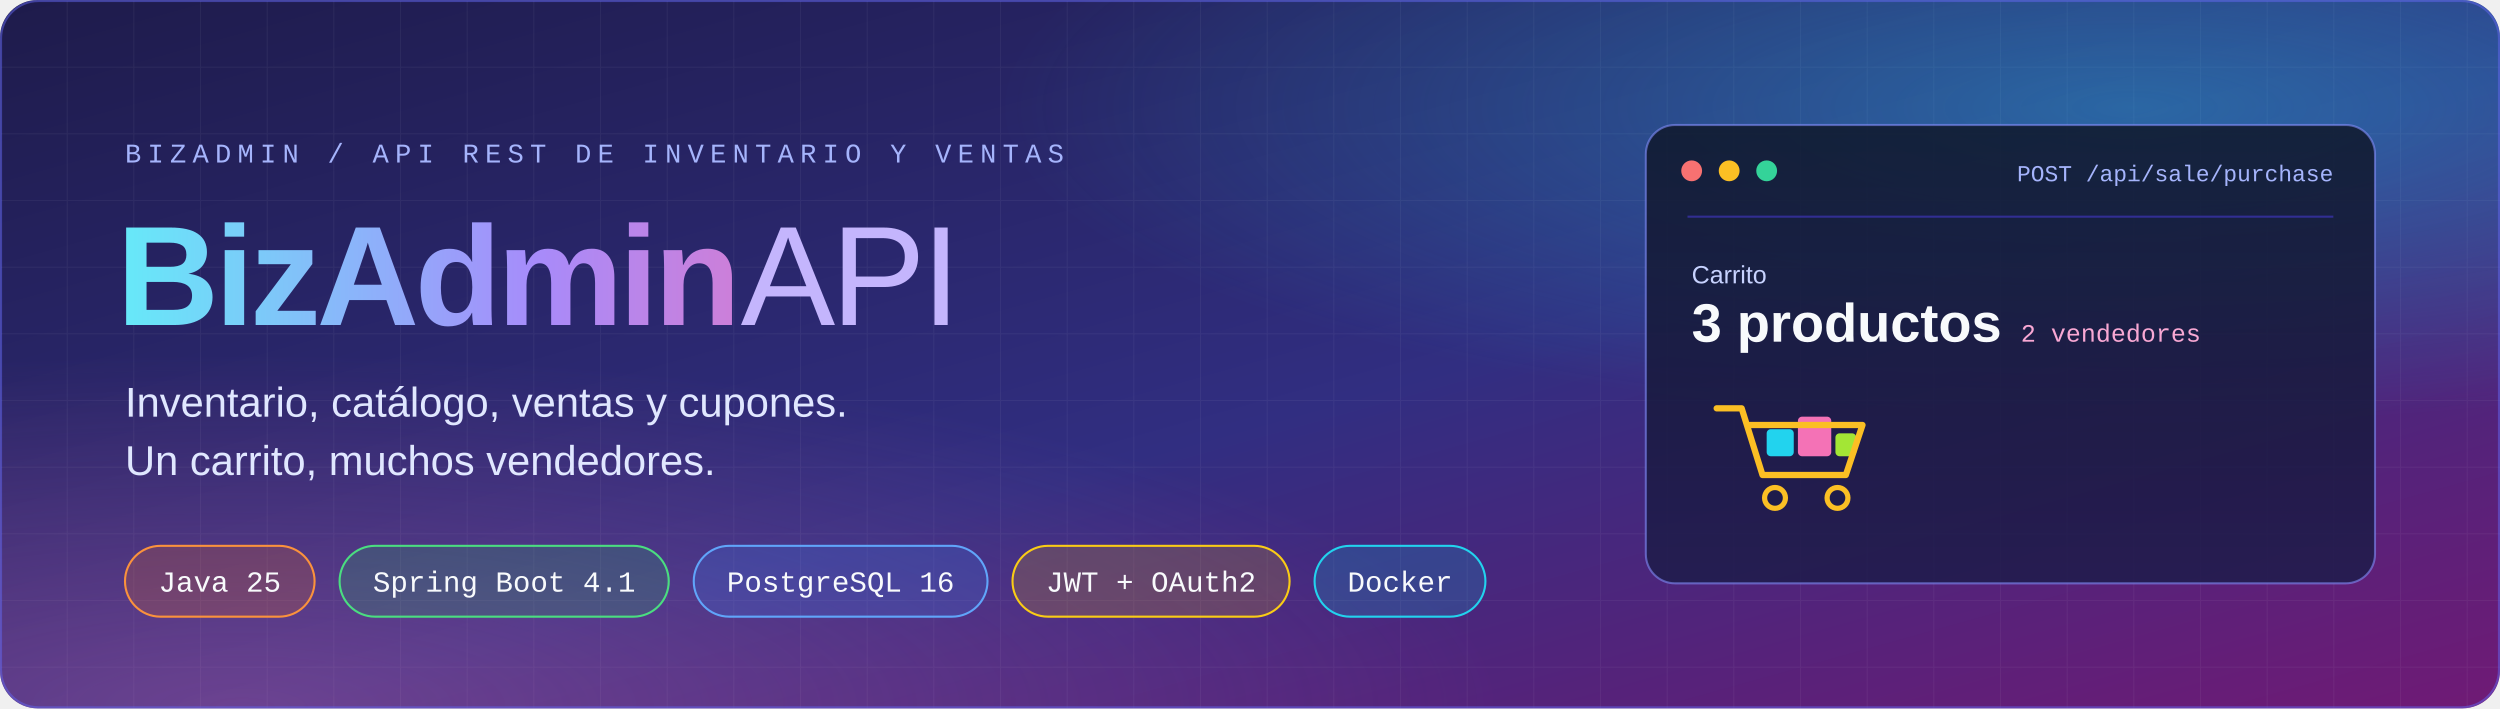
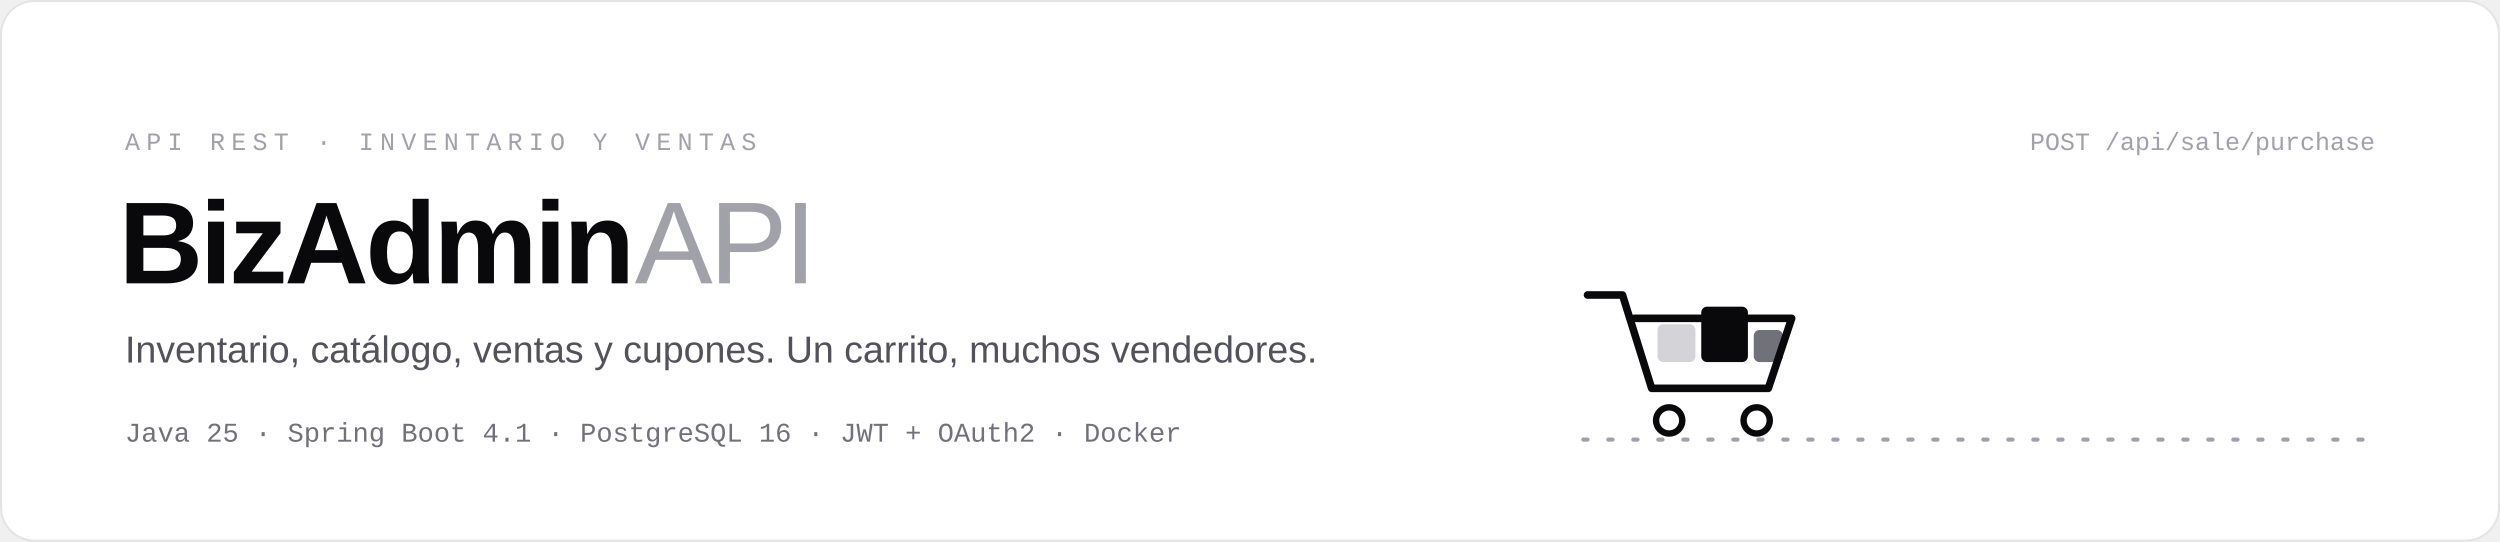
- <svg xmlns="http://www.w3.org/2000/svg" width="1200" height="340" viewBox="0 0 1200 340" role="img" aria-label="BizAdmin API: inventario, catálogo, ventas y cupones. Un carrito, muchos vendedores. Java 25, Spring Boot 4.1, PostgreSQL 16, JWT + OAuth2, Docker.">
+ <svg xmlns="http://www.w3.org/2000/svg" width="1200" height="260" viewBox="0 0 1200 260" role="img" aria-label="BizAdmin API: inventario, catálogo, ventas y cupones. Java 25, Spring Boot 4.1, PostgreSQL 16, JWT + OAuth2, Docker.">
  <style>
    .sans { font-family: 'Segoe UI', -apple-system, BlinkMacSystemFont, 'Helvetica Neue', Arial, sans-serif; }
    .mono { font-family: ui-monospace, SFMono-Regular, Consolas, 'Liberation Mono', Menlo, monospace; }
-     .eyebrow { font-size: 13px; letter-spacing: 3px; fill: #a5b4fc; }
-     .title { font-size: 68px; font-weight: 800; letter-spacing: -2px; fill: url(#titleGrad); }
-     .title-soft { fill: #c4b5fd; font-weight: 300; }
-     .lead { font-size: 20px; fill: #e0e7ff; }
-     .chip { font-size: 14px; fill: #f8fafc; }
    /* Animacion liviana: solo transform de un grupo chico y el dashoffset del piso. */
-     .cart { animation: roll 3.2s ease-in-out infinite alternate; }
-     .road { stroke-dasharray: 10 10; animation: run 0.9s linear infinite; }
-     @keyframes roll { from { transform: translateX(0); } to { transform: translateX(190px); } }
-     @keyframes run { to { stroke-dashoffset: -20; } }
+     .cart { animation: roll 4s ease-in-out infinite alternate; }
+     .road { stroke-dasharray: 2 10; animation: run 0.8s linear infinite; }
+     @keyframes roll { from { transform: translateX(0); } to { transform: translateX(330px); } }
+     @keyframes run { to { stroke-dashoffset: -12; } }
    @media (prefers-reduced-motion: reduce) { .cart, .road { animation: none; } }
  </style>
-   <defs>
-     <linearGradient id="bg" x1="0" y1="0" x2="1" y2="1">
-       <stop offset="0" stop-color="#1e1b4b" />
-       <stop offset="0.55" stop-color="#312e81" />
-       <stop offset="1" stop-color="#701a75" />
-     </linearGradient>
-     <radialGradient id="glowA" cx="85%" cy="15%" r="45%">
-       <stop offset="0" stop-color="#22d3ee" stop-opacity="0.35" />
-       <stop offset="1" stop-color="#22d3ee" stop-opacity="0" />
-     </radialGradient>
-     <radialGradient id="glowB" cx="10%" cy="100%" r="50%">
-       <stop offset="0" stop-color="#f472b6" stop-opacity="0.30" />
-       <stop offset="1" stop-color="#f472b6" stop-opacity="0" />
-     </radialGradient>
-     <linearGradient id="titleGrad" x1="0" y1="0" x2="1" y2="0">
-       <stop offset="0" stop-color="#67e8f9" />
-       <stop offset="0.5" stop-color="#a78bfa" />
-       <stop offset="1" stop-color="#f472b6" />
-     </linearGradient>
-     <linearGradient id="winGrad" x1="0" y1="0" x2="0" y2="1">
-       <stop offset="0" stop-color="#0f172a" stop-opacity="0.85" />
-       <stop offset="1" stop-color="#1e1b4b" stop-opacity="0.85" />
-     </linearGradient>
-     <linearGradient id="roadGrad" x1="0" y1="0" x2="1" y2="0">
-       <stop offset="0" stop-color="#22d3ee" />
-       <stop offset="1" stop-color="#f472b6" />
-     </linearGradient>
-     <pattern id="grid" width="32" height="32" patternUnits="userSpaceOnUse">
-       <path d="M32 0H0V32" fill="none" stroke="#ffffff" stroke-opacity="0.05" />
-     </pattern>
-     <clipPath id="round">
-       <rect width="1200" height="340" rx="18" />
-     </clipPath>
-   </defs>
-   <g clip-path="url(#round)">
-     <rect width="1200" height="340" fill="url(#bg)" />
-     <rect width="1200" height="340" fill="url(#grid)" />
-     <rect width="1200" height="340" fill="url(#glowA)" />
-     <rect width="1200" height="340" fill="url(#glowB)" />
-   </g>
-   <rect x="0.5" y="0.5" width="1199" height="339" rx="18" fill="none" stroke="#6366f1" stroke-opacity="0.5" />
-   <text x="60" y="78" class="mono eyebrow">BIZADMIN  /  API REST DE INVENTARIO Y VENTAS</text>
-   <text x="56" y="156" class="sans title">BizAdmin<tspan class="title-soft"> API</tspan>
+   <rect x="0.5" y="0.5" width="1199" height="259" rx="16" fill="#ffffff" stroke="#e4e4e7" />
+   <text x="60" y="72" class="mono" font-size="12" letter-spacing="3" fill="#a1a1aa">API REST  ·  INVENTARIO Y VENTAS</text>
+   <text x="57" y="136" class="sans" font-size="56" font-weight="700" letter-spacing="-1.5" fill="#09090b">BizAdmin<tspan font-weight="300" fill="#a1a1aa"> API</tspan>
  </text>
-   <text x="60" y="200" class="sans lead">Inventario, catálogo, ventas y cupones.</text>
-   <text x="60" y="228" class="sans lead">Un carrito, muchos vendedores.</text>
-   <g class="mono">
-     <rect x="60" y="262" width="91" height="34" rx="17" fill="#f97316" fill-opacity="0.18" stroke="#fb923c" />
-     <text class="chip" x="105.5" y="284" text-anchor="middle">Java 25</text>
-     <rect x="163" y="262" width="158" height="34" rx="17" fill="#22c55e" fill-opacity="0.18" stroke="#4ade80" />
-     <text class="chip" x="242" y="284" text-anchor="middle">Spring Boot 4.1</text>
-     <rect x="333" y="262" width="141" height="34" rx="17" fill="#3b82f6" fill-opacity="0.20" stroke="#60a5fa" />
-     <text class="chip" x="403.5" y="284" text-anchor="middle">PostgreSQL 16</text>
-     <rect x="486" y="262" width="133" height="34" rx="17" fill="#eab308" fill-opacity="0.18" stroke="#facc15" />
-     <text class="chip" x="552.5" y="284" text-anchor="middle">JWT + OAuth2</text>
-     <rect x="631" y="262" width="82" height="34" rx="17" fill="#06b6d4" fill-opacity="0.20" stroke="#22d3ee" />
-     <text class="chip" x="672" y="284" text-anchor="middle">Docker</text>
-   </g>
-   <g transform="translate(790 60)">
-     <rect width="350" height="220" rx="14" fill="url(#winGrad)" stroke="#818cf8" stroke-opacity="0.6" />
-     <circle cx="22" cy="22" r="5" fill="#f87171" />
-     <circle cx="40" cy="22" r="5" fill="#fbbf24" />
-     <circle cx="58" cy="22" r="5" fill="#34d399" />
-     <text x="330" y="27" text-anchor="end" class="mono" font-size="11" fill="#a5b4fc">POST /api/sale/purchase</text>
-     <line x1="20" y1="44" x2="330" y2="44" stroke="#4338ca" stroke-opacity="0.6" />
-     <text x="22" y="76" class="sans" font-size="12" fill="#c7d2fe">Carrito</text>
-     <text x="22" y="104" class="sans" font-size="26" font-weight="700" fill="#f8fafc">3 productos</text>
-     <text x="180" y="104" class="mono" font-size="12" fill="#f9a8d4">2 vendedores</text>
-     <line class="road" x1="20" y1="187" x2="330" y2="187" stroke="url(#roadGrad)" stroke-width="2" />
-     <g transform="translate(34 132)">
-       <g class="cart">
-         <rect x="24" y="14" width="13" height="13" rx="2" fill="#22d3ee" />
-         <rect x="39" y="8" width="16" height="19" rx="2" fill="#f472b6" />
-         <rect x="57" y="16" width="10" height="11" rx="2" fill="#a3e635" />
-         <path d="M0 4h12l10 32h40l8-24H16" fill="none" stroke="#fbbf24" stroke-width="3" stroke-linejoin="round" stroke-linecap="round" />
-         <circle cx="28" cy="47" r="5" fill="#1e1b4b" stroke="#fbbf24" stroke-width="2.5" />
-         <circle cx="58" cy="47" r="5" fill="#1e1b4b" stroke="#fbbf24" stroke-width="2.5" />
+   <text x="60" y="174" class="sans" font-size="18" fill="#52525b">Inventario, catálogo, ventas y cupones. Un carrito, muchos vendedores.</text>
+   <text x="60" y="212" class="mono" font-size="13" fill="#71717a">Java 25  ·  Spring Boot 4.1  ·  PostgreSQL 16  ·  JWT + OAuth2  ·  Docker</text>
+   <text x="1140" y="72" text-anchor="end" class="mono" font-size="12" fill="#a1a1aa">POST /api/sale/purchase</text>
+   <line class="road" x1="760" y1="211" x2="1140" y2="211" stroke="#a1a1aa" stroke-width="2" stroke-linecap="round" />
+   <g transform="translate(762 136)">
+     <g class="cart">
+       <g transform="scale(1.4)">
+         <rect x="24" y="14" width="13" height="13" rx="2" fill="#d4d4d8" />
+         <rect x="39" y="8" width="16" height="19" rx="2" fill="#09090b" />
+         <rect x="57" y="16" width="10" height="11" rx="2" fill="#71717a" />
+         <path d="M0 4h12l10 32h40l8-24H16" fill="none" stroke="#09090b" stroke-width="2.6" stroke-linejoin="round" stroke-linecap="round" />
+         <circle cx="28" cy="47" r="4.5" fill="#ffffff" stroke="#09090b" stroke-width="2.2" />
+         <circle cx="58" cy="47" r="4.5" fill="#ffffff" stroke="#09090b" stroke-width="2.2" />
      </g>
    </g>
  </g>
</svg>
